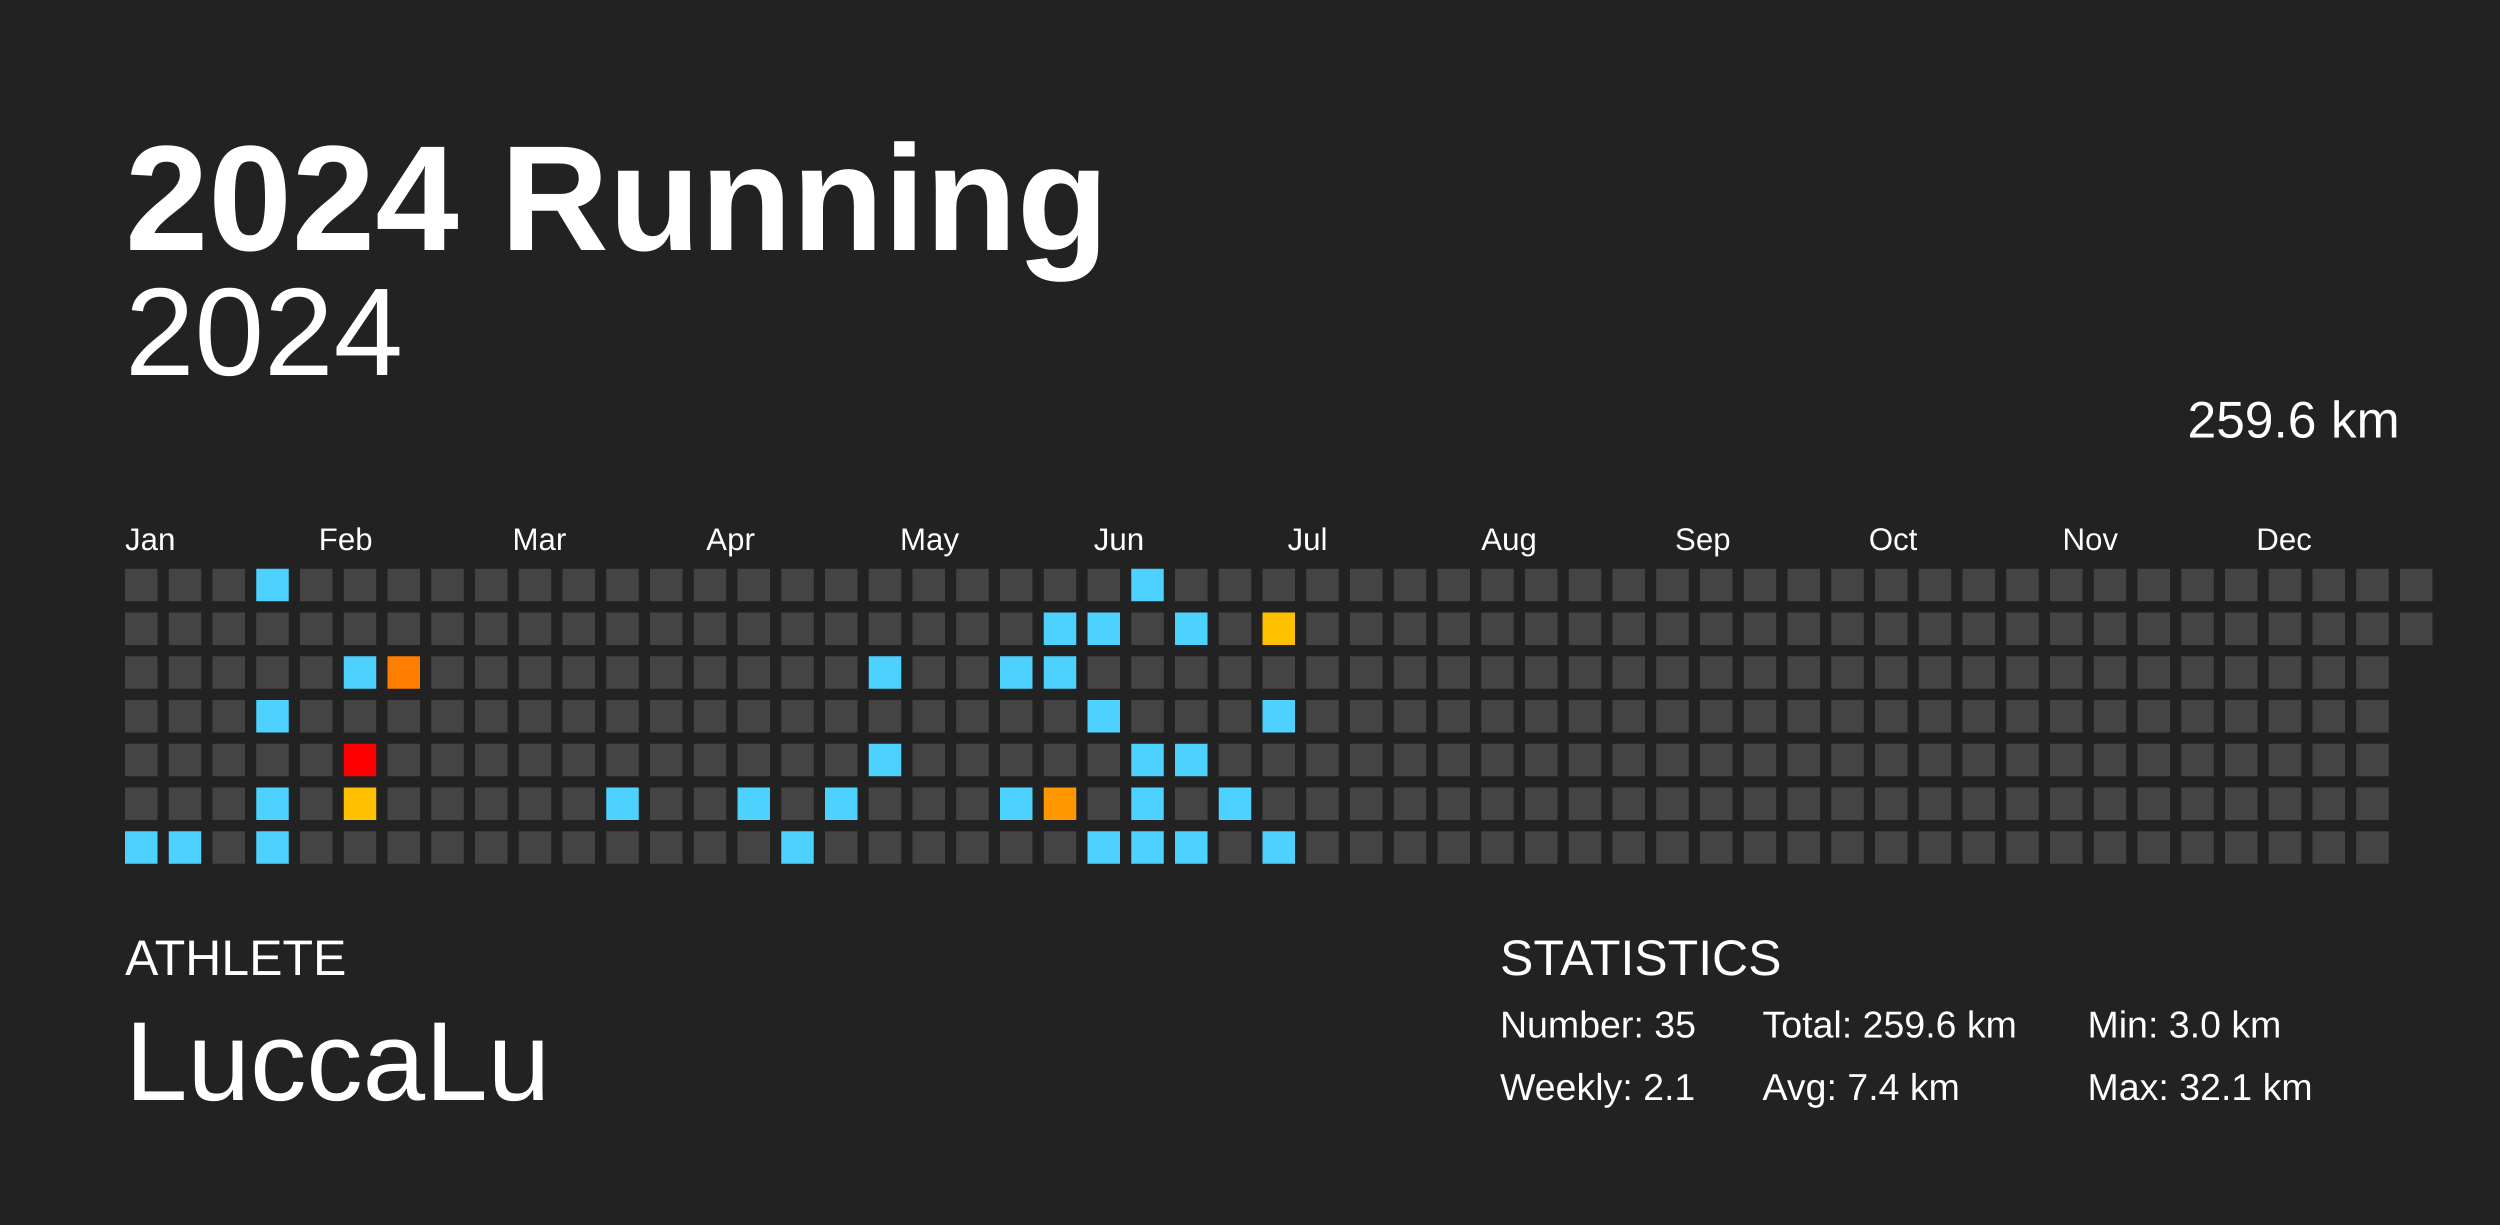
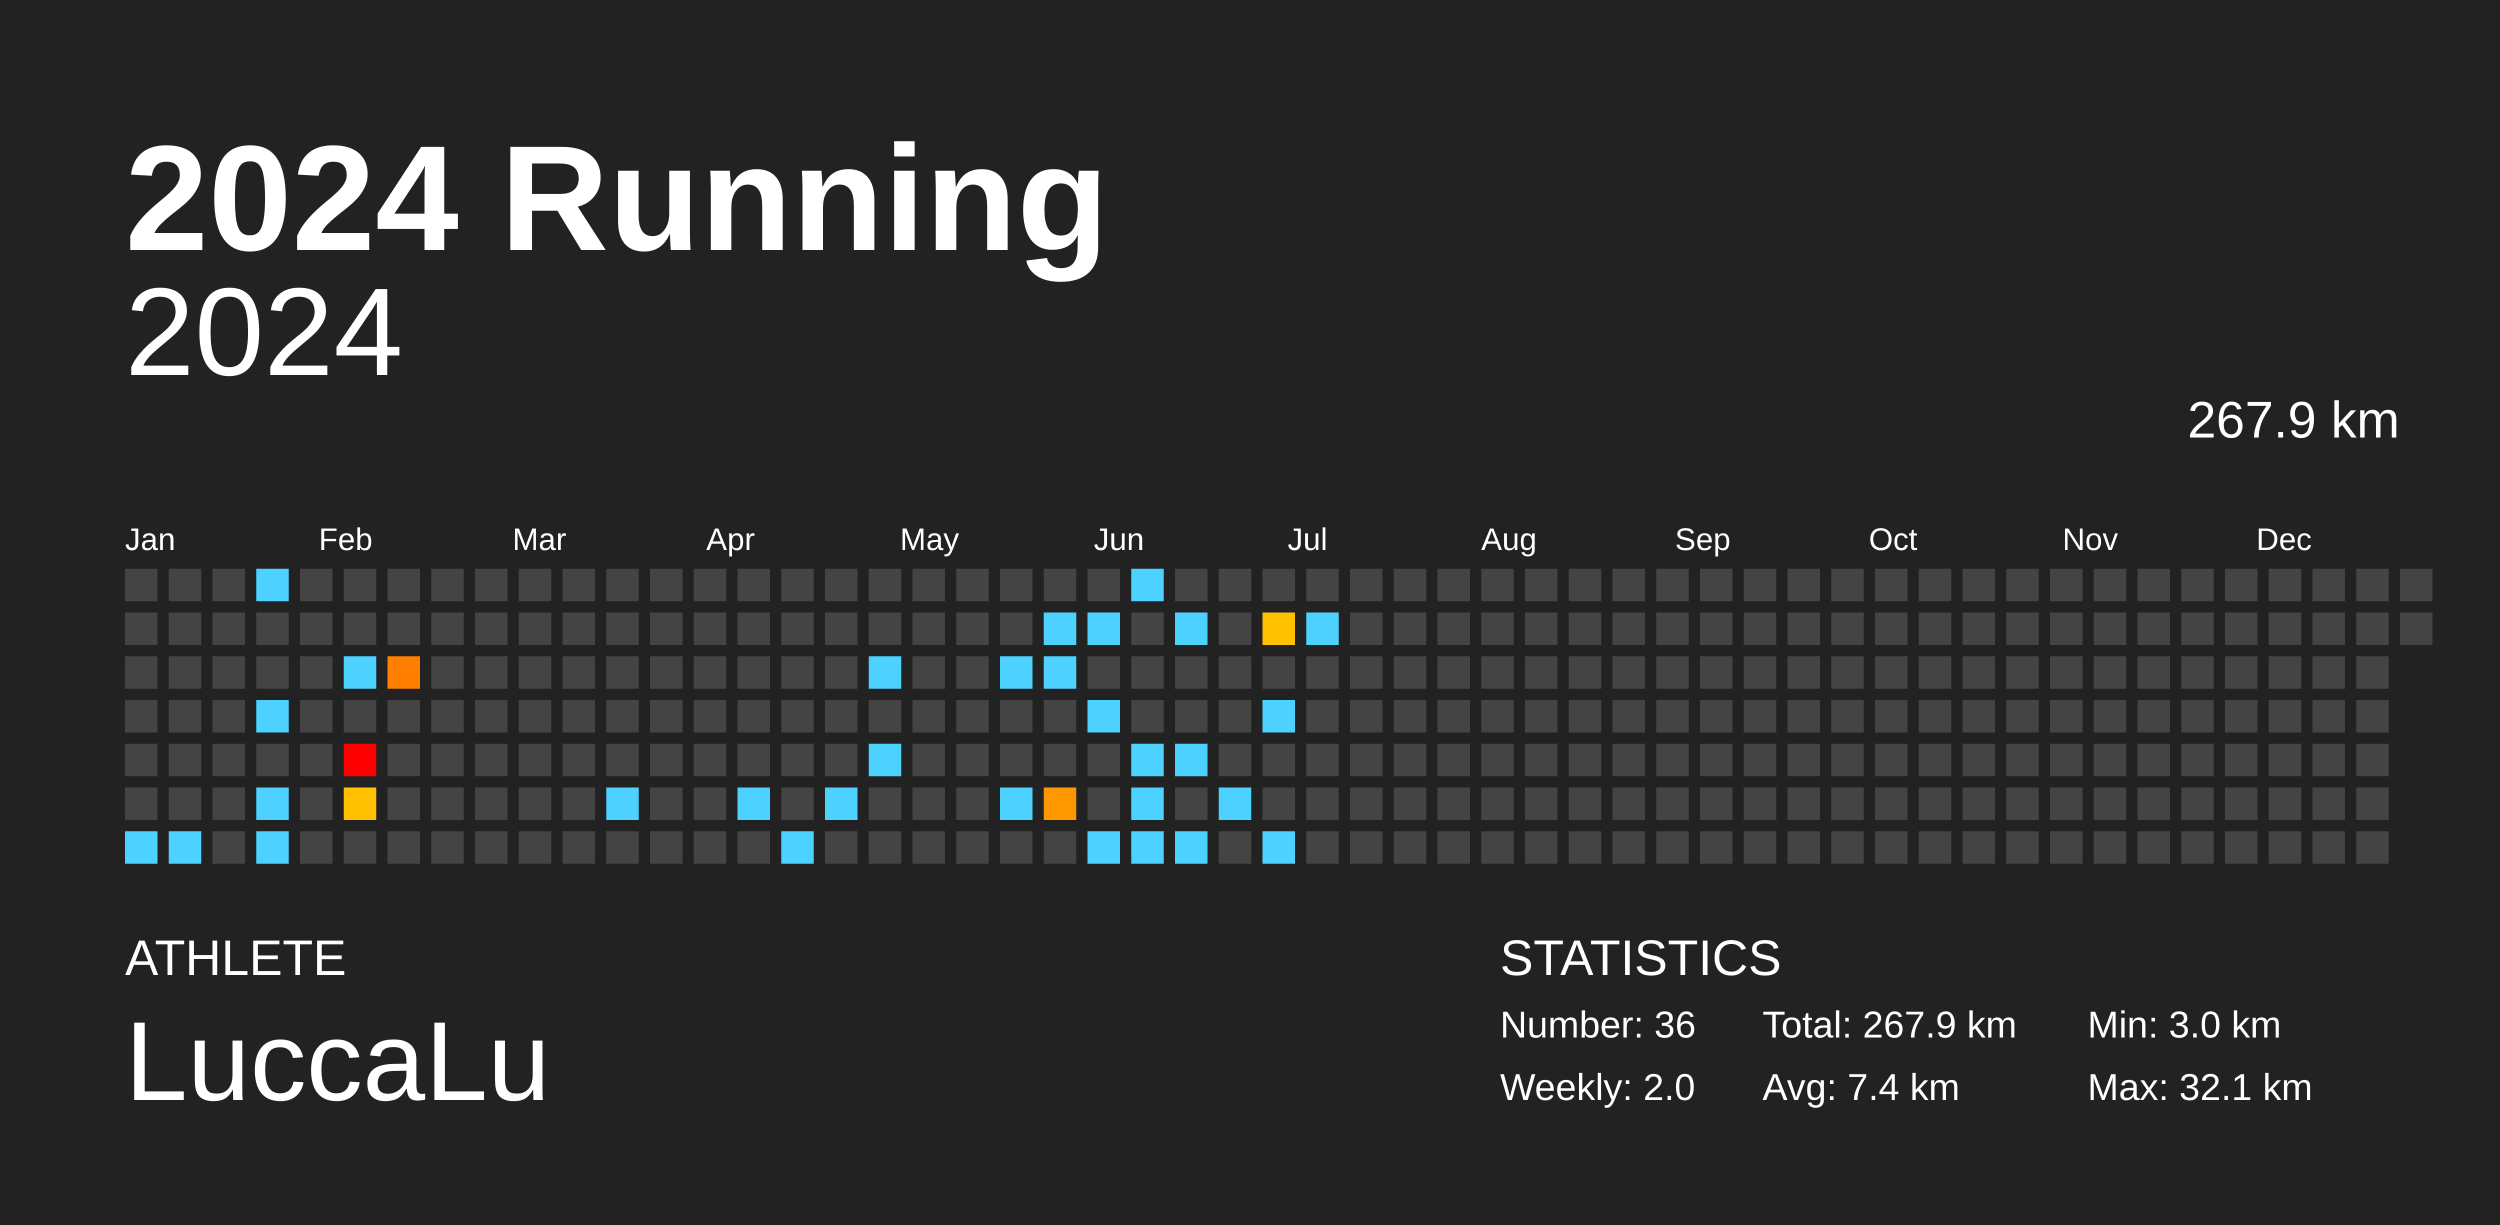
<svg xmlns="http://www.w3.org/2000/svg" baseProfile="full" height="98mm" version="1.1" viewBox="0,0,200,98" width="200mm">
  <defs />
  <rect fill="#222222" height="98" width="200" x="0" y="0" />
  <text fill="#FFFFFF" style="font-size:12px; font-family:Arial; font-weight:bold;" x="10" y="20">2024 Running</text>
  <text fill="#FFFFFF" style="font-size:4px; font-family:Arial" x="10" y="78">ATHLETE</text>
  <text fill="#FFFFFF" style="font-size:9px; font-family:Arial" x="10" y="88">LuccaLu</text>
  <text fill="#FFFFFF" style="font-size:4px; font-family:Arial" x="120" y="78">STATISTICS</text>
-   <text fill="#FFFFFF" style="font-size:3px; font-family:Arial" x="120" y="83">Number: 35</text>
-   <text fill="#FFFFFF" style="font-size:3px; font-family:Arial" x="120" y="88">Weekly: 2.1</text>
-   <text fill="#FFFFFF" style="font-size:3px; font-family:Arial" x="141" y="83">Total: 259.6 km</text>
+   <text fill="#FFFFFF" style="font-size:3px; font-family:Arial" x="120" y="83">Number: 36</text>
+   <text fill="#FFFFFF" style="font-size:3px; font-family:Arial" x="120" y="88">Weekly: 2.0</text>
+   <text fill="#FFFFFF" style="font-size:3px; font-family:Arial" x="141" y="83">Total: 267.9 km</text>
  <text fill="#FFFFFF" style="font-size:3px; font-family:Arial" x="141" y="88">Avg: 7.4 km</text>
  <text fill="#FFFFFF" style="font-size:3px; font-family:Arial" x="167" y="83">Min: 3.0 km</text>
  <text fill="#FFFFFF" style="font-size:3px; font-family:Arial" x="167" y="88">Max: 32.1 km</text>
  <text alignment-baseline="hanging" fill="#FFFFFF" style="font-size:10.0px; font-family:Arial;" x="10" y="30">2024</text>
-   <text alignment-baseline="hanging" fill="#FFFFFF" style="font-size:4.125px; font-family:Arial;" x="175" y="35">259.6 km</text>
+   <text alignment-baseline="hanging" fill="#FFFFFF" style="font-size:4.125px; font-family:Arial;" x="175" y="35">267.9 km</text>
  <text fill="#FFFFFF" style="font-size:2.5px; font-family:Arial" x="10.0" y="44">Jan</text>
  <text fill="#FFFFFF" style="font-size:2.5px; font-family:Arial" x="25.5" y="44">Feb</text>
  <text fill="#FFFFFF" style="font-size:2.5px; font-family:Arial" x="41.0" y="44">Mar</text>
  <text fill="#FFFFFF" style="font-size:2.5px; font-family:Arial" x="56.5" y="44">Apr</text>
  <text fill="#FFFFFF" style="font-size:2.5px; font-family:Arial" x="72.0" y="44">May</text>
  <text fill="#FFFFFF" style="font-size:2.5px; font-family:Arial" x="87.5" y="44">Jun</text>
  <text fill="#FFFFFF" style="font-size:2.5px; font-family:Arial" x="103.0" y="44">Jul</text>
  <text fill="#FFFFFF" style="font-size:2.5px; font-family:Arial" x="118.5" y="44">Aug</text>
  <text fill="#FFFFFF" style="font-size:2.5px; font-family:Arial" x="134.0" y="44">Sep</text>
  <text fill="#FFFFFF" style="font-size:2.5px; font-family:Arial" x="149.5" y="44">Oct</text>
  <text fill="#FFFFFF" style="font-size:2.5px; font-family:Arial" x="165.0" y="44">Nov</text>
  <text fill="#FFFFFF" style="font-size:2.5px; font-family:Arial" x="180.5" y="44">Dec</text>
  <rect fill="#444444" height="2.6" width="2.6" x="10.0" y="45.5" />
  <rect fill="#444444" height="2.6" width="2.6" x="10.0" y="49.0" />
  <rect fill="#444444" height="2.6" width="2.6" x="10.0" y="52.5" />
  <rect fill="#444444" height="2.6" width="2.6" x="10.0" y="56.0" />
  <rect fill="#444444" height="2.6" width="2.6" x="10.0" y="59.5" />
  <rect fill="#444444" height="2.6" width="2.6" x="10.0" y="63.0" />
  <rect fill="#4dd2ff" height="2.6" width="2.6" x="10.0" y="66.5" />
  <rect fill="#444444" height="2.6" width="2.6" x="13.5" y="45.5" />
  <rect fill="#444444" height="2.6" width="2.6" x="13.5" y="49.0" />
  <rect fill="#444444" height="2.6" width="2.6" x="13.5" y="52.5" />
  <rect fill="#444444" height="2.6" width="2.6" x="13.5" y="56.0" />
  <rect fill="#444444" height="2.6" width="2.6" x="13.5" y="59.5" />
  <rect fill="#444444" height="2.6" width="2.6" x="13.5" y="63.0" />
  <rect fill="#4dd2ff" height="2.6" width="2.6" x="13.5" y="66.5" />
  <rect fill="#444444" height="2.6" width="2.6" x="17.0" y="45.5" />
  <rect fill="#444444" height="2.6" width="2.6" x="17.0" y="49.0" />
  <rect fill="#444444" height="2.6" width="2.6" x="17.0" y="52.5" />
  <rect fill="#444444" height="2.6" width="2.6" x="17.0" y="56.0" />
  <rect fill="#444444" height="2.6" width="2.6" x="17.0" y="59.5" />
  <rect fill="#444444" height="2.6" width="2.6" x="17.0" y="63.0" />
  <rect fill="#444444" height="2.6" width="2.6" x="17.0" y="66.5" />
  <rect fill="#4dd2ff" height="2.6" width="2.6" x="20.5" y="45.5" />
  <rect fill="#444444" height="2.6" width="2.6" x="20.5" y="49.0" />
  <rect fill="#444444" height="2.6" width="2.6" x="20.5" y="52.5" />
  <rect fill="#4dd2ff" height="2.6" width="2.6" x="20.5" y="56.0" />
  <rect fill="#444444" height="2.6" width="2.6" x="20.5" y="59.5" />
  <rect fill="#4dd2ff" height="2.6" width="2.6" x="20.5" y="63.0" />
  <rect fill="#4dd2ff" height="2.6" width="2.6" x="20.5" y="66.5" />
  <rect fill="#444444" height="2.6" width="2.6" x="24.0" y="45.5" />
  <rect fill="#444444" height="2.6" width="2.6" x="24.0" y="49.0" />
  <rect fill="#444444" height="2.6" width="2.6" x="24.0" y="52.5" />
  <rect fill="#444444" height="2.6" width="2.6" x="24.0" y="56.0" />
  <rect fill="#444444" height="2.6" width="2.6" x="24.0" y="59.5" />
  <rect fill="#444444" height="2.6" width="2.6" x="24.0" y="63.0" />
  <rect fill="#444444" height="2.6" width="2.6" x="24.0" y="66.5" />
  <rect fill="#444444" height="2.6" width="2.6" x="27.5" y="45.5" />
  <rect fill="#444444" height="2.6" width="2.6" x="27.5" y="49.0" />
  <rect fill="#4dd2ff" height="2.6" width="2.6" x="27.5" y="52.5" />
  <rect fill="#444444" height="2.6" width="2.6" x="27.5" y="56.0" />
  <rect fill="red" height="2.6" width="2.6" x="27.5" y="59.5" />
  <rect fill="#ffc100" height="2.6" width="2.6" x="27.5" y="63.0" />
  <rect fill="#444444" height="2.6" width="2.6" x="27.5" y="66.5" />
  <rect fill="#444444" height="2.6" width="2.6" x="31.0" y="45.5" />
  <rect fill="#444444" height="2.6" width="2.6" x="31.0" y="49.0" />
  <rect fill="#ff7e00" height="2.6" width="2.6" x="31.0" y="52.5" />
  <rect fill="#444444" height="2.6" width="2.6" x="31.0" y="56.0" />
  <rect fill="#444444" height="2.6" width="2.6" x="31.0" y="59.5" />
  <rect fill="#444444" height="2.6" width="2.6" x="31.0" y="63.0" />
  <rect fill="#444444" height="2.6" width="2.6" x="31.0" y="66.5" />
  <rect fill="#444444" height="2.6" width="2.6" x="34.5" y="45.5" />
  <rect fill="#444444" height="2.6" width="2.6" x="34.5" y="49.0" />
  <rect fill="#444444" height="2.6" width="2.6" x="34.5" y="52.5" />
  <rect fill="#444444" height="2.6" width="2.6" x="34.5" y="56.0" />
  <rect fill="#444444" height="2.6" width="2.6" x="34.5" y="59.5" />
  <rect fill="#444444" height="2.6" width="2.6" x="34.5" y="63.0" />
  <rect fill="#444444" height="2.6" width="2.6" x="34.5" y="66.5" />
  <rect fill="#444444" height="2.6" width="2.6" x="38.0" y="45.5" />
  <rect fill="#444444" height="2.6" width="2.6" x="38.0" y="49.0" />
  <rect fill="#444444" height="2.6" width="2.6" x="38.0" y="52.5" />
  <rect fill="#444444" height="2.6" width="2.6" x="38.0" y="56.0" />
  <rect fill="#444444" height="2.6" width="2.6" x="38.0" y="59.5" />
  <rect fill="#444444" height="2.6" width="2.6" x="38.0" y="63.0" />
  <rect fill="#444444" height="2.6" width="2.6" x="38.0" y="66.5" />
  <rect fill="#444444" height="2.6" width="2.6" x="41.5" y="45.5" />
  <rect fill="#444444" height="2.6" width="2.6" x="41.5" y="49.0" />
  <rect fill="#444444" height="2.6" width="2.6" x="41.5" y="52.5" />
  <rect fill="#444444" height="2.6" width="2.6" x="41.5" y="56.0" />
  <rect fill="#444444" height="2.6" width="2.6" x="41.5" y="59.5" />
  <rect fill="#444444" height="2.6" width="2.6" x="41.5" y="63.0" />
  <rect fill="#444444" height="2.6" width="2.6" x="41.5" y="66.5" />
  <rect fill="#444444" height="2.6" width="2.6" x="45.0" y="45.5" />
  <rect fill="#444444" height="2.6" width="2.6" x="45.0" y="49.0" />
  <rect fill="#444444" height="2.6" width="2.6" x="45.0" y="52.5" />
  <rect fill="#444444" height="2.6" width="2.6" x="45.0" y="56.0" />
  <rect fill="#444444" height="2.6" width="2.6" x="45.0" y="59.5" />
  <rect fill="#444444" height="2.6" width="2.6" x="45.0" y="63.0" />
  <rect fill="#444444" height="2.6" width="2.6" x="45.0" y="66.5" />
  <rect fill="#444444" height="2.6" width="2.6" x="48.5" y="45.5" />
  <rect fill="#444444" height="2.6" width="2.6" x="48.5" y="49.0" />
  <rect fill="#444444" height="2.6" width="2.6" x="48.5" y="52.5" />
  <rect fill="#444444" height="2.6" width="2.6" x="48.5" y="56.0" />
  <rect fill="#444444" height="2.6" width="2.6" x="48.5" y="59.5" />
  <rect fill="#4dd2ff" height="2.6" width="2.6" x="48.5" y="63.0" />
  <rect fill="#444444" height="2.6" width="2.6" x="48.5" y="66.5" />
  <rect fill="#444444" height="2.6" width="2.6" x="52.0" y="45.5" />
  <rect fill="#444444" height="2.6" width="2.6" x="52.0" y="49.0" />
  <rect fill="#444444" height="2.6" width="2.6" x="52.0" y="52.5" />
  <rect fill="#444444" height="2.6" width="2.6" x="52.0" y="56.0" />
  <rect fill="#444444" height="2.6" width="2.6" x="52.0" y="59.5" />
  <rect fill="#444444" height="2.6" width="2.6" x="52.0" y="63.0" />
  <rect fill="#444444" height="2.6" width="2.6" x="52.0" y="66.5" />
  <rect fill="#444444" height="2.6" width="2.6" x="55.5" y="45.5" />
  <rect fill="#444444" height="2.6" width="2.6" x="55.5" y="49.0" />
  <rect fill="#444444" height="2.6" width="2.6" x="55.5" y="52.5" />
  <rect fill="#444444" height="2.6" width="2.6" x="55.5" y="56.0" />
  <rect fill="#444444" height="2.6" width="2.6" x="55.5" y="59.5" />
  <rect fill="#444444" height="2.6" width="2.6" x="55.5" y="63.0" />
  <rect fill="#444444" height="2.6" width="2.6" x="55.5" y="66.5" />
  <rect fill="#444444" height="2.6" width="2.6" x="59.0" y="45.5" />
  <rect fill="#444444" height="2.6" width="2.6" x="59.0" y="49.0" />
  <rect fill="#444444" height="2.6" width="2.6" x="59.0" y="52.5" />
  <rect fill="#444444" height="2.6" width="2.6" x="59.0" y="56.0" />
  <rect fill="#444444" height="2.6" width="2.6" x="59.0" y="59.5" />
  <rect fill="#4dd2ff" height="2.6" width="2.6" x="59.0" y="63.0" />
  <rect fill="#444444" height="2.6" width="2.6" x="59.0" y="66.5" />
  <rect fill="#444444" height="2.6" width="2.6" x="62.5" y="45.5" />
  <rect fill="#444444" height="2.6" width="2.6" x="62.5" y="49.0" />
  <rect fill="#444444" height="2.6" width="2.6" x="62.5" y="52.5" />
  <rect fill="#444444" height="2.6" width="2.6" x="62.5" y="56.0" />
  <rect fill="#444444" height="2.6" width="2.6" x="62.5" y="59.5" />
  <rect fill="#444444" height="2.6" width="2.6" x="62.5" y="63.0" />
  <rect fill="#4dd2ff" height="2.6" width="2.6" x="62.5" y="66.5" />
  <rect fill="#444444" height="2.6" width="2.6" x="66.0" y="45.5" />
  <rect fill="#444444" height="2.6" width="2.6" x="66.0" y="49.0" />
  <rect fill="#444444" height="2.6" width="2.6" x="66.0" y="52.5" />
  <rect fill="#444444" height="2.6" width="2.6" x="66.0" y="56.0" />
  <rect fill="#444444" height="2.6" width="2.6" x="66.0" y="59.5" />
  <rect fill="#4dd2ff" height="2.6" width="2.6" x="66.0" y="63.0" />
  <rect fill="#444444" height="2.6" width="2.6" x="66.0" y="66.5" />
  <rect fill="#444444" height="2.6" width="2.6" x="69.5" y="45.5" />
  <rect fill="#444444" height="2.6" width="2.6" x="69.5" y="49.0" />
  <rect fill="#4dd2ff" height="2.6" width="2.6" x="69.5" y="52.5" />
  <rect fill="#444444" height="2.6" width="2.6" x="69.5" y="56.0" />
  <rect fill="#4dd2ff" height="2.6" width="2.6" x="69.5" y="59.5" />
  <rect fill="#444444" height="2.6" width="2.6" x="69.5" y="63.0" />
  <rect fill="#444444" height="2.6" width="2.6" x="69.5" y="66.5" />
  <rect fill="#444444" height="2.6" width="2.6" x="73.0" y="45.5" />
  <rect fill="#444444" height="2.6" width="2.6" x="73.0" y="49.0" />
  <rect fill="#444444" height="2.6" width="2.6" x="73.0" y="52.5" />
  <rect fill="#444444" height="2.6" width="2.6" x="73.0" y="56.0" />
  <rect fill="#444444" height="2.6" width="2.6" x="73.0" y="59.5" />
  <rect fill="#444444" height="2.6" width="2.6" x="73.0" y="63.0" />
  <rect fill="#444444" height="2.6" width="2.6" x="73.0" y="66.5" />
  <rect fill="#444444" height="2.6" width="2.6" x="76.5" y="45.5" />
  <rect fill="#444444" height="2.6" width="2.6" x="76.5" y="49.0" />
  <rect fill="#444444" height="2.6" width="2.6" x="76.5" y="52.5" />
  <rect fill="#444444" height="2.6" width="2.6" x="76.5" y="56.0" />
  <rect fill="#444444" height="2.6" width="2.6" x="76.5" y="59.5" />
  <rect fill="#444444" height="2.6" width="2.6" x="76.5" y="63.0" />
  <rect fill="#444444" height="2.6" width="2.6" x="76.5" y="66.5" />
  <rect fill="#444444" height="2.6" width="2.6" x="80.0" y="45.5" />
  <rect fill="#444444" height="2.6" width="2.6" x="80.0" y="49.0" />
  <rect fill="#4dd2ff" height="2.6" width="2.6" x="80.0" y="52.5" />
  <rect fill="#444444" height="2.6" width="2.6" x="80.0" y="56.0" />
  <rect fill="#444444" height="2.6" width="2.6" x="80.0" y="59.5" />
  <rect fill="#4dd2ff" height="2.6" width="2.6" x="80.0" y="63.0" />
  <rect fill="#444444" height="2.6" width="2.6" x="80.0" y="66.5" />
  <rect fill="#444444" height="2.6" width="2.6" x="83.5" y="45.5" />
  <rect fill="#4dd2ff" height="2.6" width="2.6" x="83.5" y="49.0" />
  <rect fill="#4dd2ff" height="2.6" width="2.6" x="83.5" y="52.5" />
  <rect fill="#444444" height="2.6" width="2.6" x="83.5" y="56.0" />
  <rect fill="#444444" height="2.6" width="2.6" x="83.5" y="59.5" />
  <rect fill="#ff9700" height="2.6" width="2.6" x="83.5" y="63.0" />
  <rect fill="#444444" height="2.6" width="2.6" x="83.5" y="66.5" />
  <rect fill="#444444" height="2.6" width="2.6" x="87.0" y="45.5" />
  <rect fill="#4dd2ff" height="2.6" width="2.6" x="87.0" y="49.0" />
  <rect fill="#444444" height="2.6" width="2.6" x="87.0" y="52.5" />
  <rect fill="#4dd2ff" height="2.6" width="2.6" x="87.0" y="56.0" />
  <rect fill="#444444" height="2.6" width="2.6" x="87.0" y="59.5" />
  <rect fill="#444444" height="2.6" width="2.6" x="87.0" y="63.0" />
  <rect fill="#4dd2ff" height="2.6" width="2.6" x="87.0" y="66.5" />
  <rect fill="#4dd2ff" height="2.6" width="2.6" x="90.5" y="45.5" />
  <rect fill="#444444" height="2.6" width="2.6" x="90.5" y="49.0" />
  <rect fill="#444444" height="2.6" width="2.6" x="90.5" y="52.5" />
  <rect fill="#444444" height="2.6" width="2.6" x="90.5" y="56.0" />
  <rect fill="#4dd2ff" height="2.6" width="2.6" x="90.5" y="59.5" />
  <rect fill="#4dd2ff" height="2.6" width="2.6" x="90.5" y="63.0" />
  <rect fill="#4dd2ff" height="2.6" width="2.6" x="90.5" y="66.5" />
  <rect fill="#444444" height="2.6" width="2.6" x="94.0" y="45.5" />
  <rect fill="#4dd2ff" height="2.6" width="2.6" x="94.0" y="49.0" />
  <rect fill="#444444" height="2.6" width="2.6" x="94.0" y="52.5" />
  <rect fill="#444444" height="2.6" width="2.6" x="94.0" y="56.0" />
  <rect fill="#4dd2ff" height="2.6" width="2.6" x="94.0" y="59.5" />
  <rect fill="#444444" height="2.6" width="2.6" x="94.0" y="63.0" />
  <rect fill="#4dd2ff" height="2.6" width="2.6" x="94.0" y="66.5" />
  <rect fill="#444444" height="2.6" width="2.6" x="97.5" y="45.5" />
  <rect fill="#444444" height="2.6" width="2.6" x="97.5" y="49.0" />
  <rect fill="#444444" height="2.6" width="2.6" x="97.5" y="52.5" />
  <rect fill="#444444" height="2.6" width="2.6" x="97.5" y="56.0" />
  <rect fill="#444444" height="2.6" width="2.6" x="97.5" y="59.5" />
  <rect fill="#4dd2ff" height="2.6" width="2.6" x="97.5" y="63.0" />
  <rect fill="#444444" height="2.6" width="2.6" x="97.5" y="66.5" />
  <rect fill="#444444" height="2.6" width="2.6" x="101.0" y="45.5" />
  <rect fill="#ffc000" height="2.6" width="2.6" x="101.0" y="49.0" />
  <rect fill="#444444" height="2.6" width="2.6" x="101.0" y="52.5" />
  <rect fill="#4dd2ff" height="2.6" width="2.6" x="101.0" y="56.0" />
  <rect fill="#444444" height="2.6" width="2.6" x="101.0" y="59.5" />
  <rect fill="#444444" height="2.6" width="2.6" x="101.0" y="63.0" />
  <rect fill="#4dd2ff" height="2.6" width="2.6" x="101.0" y="66.5" />
  <rect fill="#444444" height="2.6" width="2.6" x="104.5" y="45.5" />
-   <rect fill="#444444" height="2.6" width="2.6" x="104.5" y="49.0" />
+   <rect fill="#4dd2ff" height="2.6" width="2.6" x="104.5" y="49.0" />
  <rect fill="#444444" height="2.6" width="2.6" x="104.5" y="52.5" />
  <rect fill="#444444" height="2.6" width="2.6" x="104.5" y="56.0" />
  <rect fill="#444444" height="2.6" width="2.6" x="104.5" y="59.5" />
  <rect fill="#444444" height="2.6" width="2.6" x="104.5" y="63.0" />
  <rect fill="#444444" height="2.6" width="2.6" x="104.5" y="66.5" />
  <rect fill="#444444" height="2.6" width="2.6" x="108.0" y="45.5" />
  <rect fill="#444444" height="2.6" width="2.6" x="108.0" y="49.0" />
  <rect fill="#444444" height="2.6" width="2.6" x="108.0" y="52.5" />
  <rect fill="#444444" height="2.6" width="2.6" x="108.0" y="56.0" />
  <rect fill="#444444" height="2.6" width="2.6" x="108.0" y="59.5" />
  <rect fill="#444444" height="2.6" width="2.6" x="108.0" y="63.0" />
  <rect fill="#444444" height="2.6" width="2.6" x="108.0" y="66.5" />
  <rect fill="#444444" height="2.6" width="2.6" x="111.5" y="45.5" />
  <rect fill="#444444" height="2.6" width="2.6" x="111.5" y="49.0" />
  <rect fill="#444444" height="2.6" width="2.6" x="111.5" y="52.5" />
  <rect fill="#444444" height="2.6" width="2.6" x="111.5" y="56.0" />
  <rect fill="#444444" height="2.6" width="2.6" x="111.5" y="59.5" />
  <rect fill="#444444" height="2.6" width="2.6" x="111.5" y="63.0" />
  <rect fill="#444444" height="2.6" width="2.6" x="111.5" y="66.5" />
  <rect fill="#444444" height="2.6" width="2.6" x="115.0" y="45.5" />
  <rect fill="#444444" height="2.6" width="2.6" x="115.0" y="49.0" />
  <rect fill="#444444" height="2.6" width="2.6" x="115.0" y="52.5" />
  <rect fill="#444444" height="2.6" width="2.6" x="115.0" y="56.0" />
  <rect fill="#444444" height="2.6" width="2.6" x="115.0" y="59.5" />
  <rect fill="#444444" height="2.6" width="2.6" x="115.0" y="63.0" />
  <rect fill="#444444" height="2.6" width="2.6" x="115.0" y="66.5" />
  <rect fill="#444444" height="2.6" width="2.6" x="118.5" y="45.5" />
  <rect fill="#444444" height="2.6" width="2.6" x="118.5" y="49.0" />
  <rect fill="#444444" height="2.6" width="2.6" x="118.5" y="52.5" />
  <rect fill="#444444" height="2.6" width="2.6" x="118.5" y="56.0" />
  <rect fill="#444444" height="2.6" width="2.6" x="118.5" y="59.5" />
  <rect fill="#444444" height="2.6" width="2.6" x="118.5" y="63.0" />
  <rect fill="#444444" height="2.6" width="2.6" x="118.5" y="66.5" />
  <rect fill="#444444" height="2.6" width="2.6" x="122.0" y="45.5" />
  <rect fill="#444444" height="2.6" width="2.6" x="122.0" y="49.0" />
  <rect fill="#444444" height="2.6" width="2.6" x="122.0" y="52.5" />
  <rect fill="#444444" height="2.6" width="2.6" x="122.0" y="56.0" />
  <rect fill="#444444" height="2.6" width="2.6" x="122.0" y="59.5" />
  <rect fill="#444444" height="2.6" width="2.6" x="122.0" y="63.0" />
  <rect fill="#444444" height="2.6" width="2.6" x="122.0" y="66.5" />
  <rect fill="#444444" height="2.6" width="2.6" x="125.5" y="45.5" />
  <rect fill="#444444" height="2.6" width="2.6" x="125.5" y="49.0" />
  <rect fill="#444444" height="2.6" width="2.6" x="125.5" y="52.5" />
  <rect fill="#444444" height="2.6" width="2.6" x="125.5" y="56.0" />
  <rect fill="#444444" height="2.6" width="2.6" x="125.5" y="59.5" />
  <rect fill="#444444" height="2.6" width="2.6" x="125.5" y="63.0" />
  <rect fill="#444444" height="2.6" width="2.6" x="125.5" y="66.5" />
  <rect fill="#444444" height="2.6" width="2.6" x="129.0" y="45.5" />
  <rect fill="#444444" height="2.6" width="2.6" x="129.0" y="49.0" />
  <rect fill="#444444" height="2.6" width="2.6" x="129.0" y="52.5" />
  <rect fill="#444444" height="2.6" width="2.6" x="129.0" y="56.0" />
  <rect fill="#444444" height="2.6" width="2.6" x="129.0" y="59.5" />
  <rect fill="#444444" height="2.6" width="2.6" x="129.0" y="63.0" />
  <rect fill="#444444" height="2.6" width="2.6" x="129.0" y="66.5" />
  <rect fill="#444444" height="2.6" width="2.6" x="132.5" y="45.5" />
  <rect fill="#444444" height="2.6" width="2.6" x="132.5" y="49.0" />
  <rect fill="#444444" height="2.6" width="2.6" x="132.5" y="52.5" />
  <rect fill="#444444" height="2.6" width="2.6" x="132.5" y="56.0" />
  <rect fill="#444444" height="2.6" width="2.6" x="132.5" y="59.5" />
  <rect fill="#444444" height="2.6" width="2.6" x="132.5" y="63.0" />
  <rect fill="#444444" height="2.6" width="2.6" x="132.5" y="66.5" />
  <rect fill="#444444" height="2.6" width="2.6" x="136.0" y="45.5" />
  <rect fill="#444444" height="2.6" width="2.6" x="136.0" y="49.0" />
  <rect fill="#444444" height="2.6" width="2.6" x="136.0" y="52.5" />
  <rect fill="#444444" height="2.6" width="2.6" x="136.0" y="56.0" />
  <rect fill="#444444" height="2.6" width="2.6" x="136.0" y="59.5" />
  <rect fill="#444444" height="2.6" width="2.6" x="136.0" y="63.0" />
  <rect fill="#444444" height="2.6" width="2.6" x="136.0" y="66.5" />
  <rect fill="#444444" height="2.6" width="2.6" x="139.5" y="45.5" />
  <rect fill="#444444" height="2.6" width="2.6" x="139.5" y="49.0" />
  <rect fill="#444444" height="2.6" width="2.6" x="139.5" y="52.5" />
  <rect fill="#444444" height="2.6" width="2.6" x="139.5" y="56.0" />
  <rect fill="#444444" height="2.6" width="2.6" x="139.5" y="59.5" />
  <rect fill="#444444" height="2.6" width="2.6" x="139.5" y="63.0" />
  <rect fill="#444444" height="2.6" width="2.6" x="139.5" y="66.5" />
  <rect fill="#444444" height="2.6" width="2.6" x="143.0" y="45.5" />
  <rect fill="#444444" height="2.6" width="2.6" x="143.0" y="49.0" />
  <rect fill="#444444" height="2.6" width="2.6" x="143.0" y="52.5" />
  <rect fill="#444444" height="2.6" width="2.6" x="143.0" y="56.0" />
  <rect fill="#444444" height="2.6" width="2.6" x="143.0" y="59.5" />
  <rect fill="#444444" height="2.6" width="2.6" x="143.0" y="63.0" />
  <rect fill="#444444" height="2.6" width="2.6" x="143.0" y="66.5" />
  <rect fill="#444444" height="2.6" width="2.6" x="146.5" y="45.5" />
  <rect fill="#444444" height="2.6" width="2.6" x="146.5" y="49.0" />
  <rect fill="#444444" height="2.6" width="2.6" x="146.5" y="52.5" />
  <rect fill="#444444" height="2.6" width="2.6" x="146.5" y="56.0" />
  <rect fill="#444444" height="2.6" width="2.6" x="146.5" y="59.5" />
  <rect fill="#444444" height="2.6" width="2.6" x="146.5" y="63.0" />
  <rect fill="#444444" height="2.6" width="2.6" x="146.5" y="66.5" />
  <rect fill="#444444" height="2.6" width="2.6" x="150.0" y="45.5" />
  <rect fill="#444444" height="2.6" width="2.6" x="150.0" y="49.0" />
  <rect fill="#444444" height="2.6" width="2.6" x="150.0" y="52.5" />
  <rect fill="#444444" height="2.6" width="2.6" x="150.0" y="56.0" />
  <rect fill="#444444" height="2.6" width="2.6" x="150.0" y="59.5" />
  <rect fill="#444444" height="2.6" width="2.6" x="150.0" y="63.0" />
  <rect fill="#444444" height="2.6" width="2.6" x="150.0" y="66.5" />
  <rect fill="#444444" height="2.6" width="2.6" x="153.5" y="45.5" />
  <rect fill="#444444" height="2.6" width="2.6" x="153.5" y="49.0" />
  <rect fill="#444444" height="2.6" width="2.6" x="153.5" y="52.5" />
  <rect fill="#444444" height="2.6" width="2.6" x="153.5" y="56.0" />
  <rect fill="#444444" height="2.6" width="2.6" x="153.5" y="59.5" />
  <rect fill="#444444" height="2.6" width="2.6" x="153.5" y="63.0" />
  <rect fill="#444444" height="2.6" width="2.6" x="153.5" y="66.5" />
  <rect fill="#444444" height="2.6" width="2.6" x="157.0" y="45.5" />
  <rect fill="#444444" height="2.6" width="2.6" x="157.0" y="49.0" />
  <rect fill="#444444" height="2.6" width="2.6" x="157.0" y="52.5" />
  <rect fill="#444444" height="2.6" width="2.6" x="157.0" y="56.0" />
  <rect fill="#444444" height="2.6" width="2.6" x="157.0" y="59.5" />
  <rect fill="#444444" height="2.6" width="2.6" x="157.0" y="63.0" />
  <rect fill="#444444" height="2.6" width="2.6" x="157.0" y="66.5" />
  <rect fill="#444444" height="2.6" width="2.6" x="160.5" y="45.5" />
  <rect fill="#444444" height="2.6" width="2.6" x="160.5" y="49.0" />
  <rect fill="#444444" height="2.6" width="2.6" x="160.5" y="52.5" />
  <rect fill="#444444" height="2.6" width="2.6" x="160.5" y="56.0" />
  <rect fill="#444444" height="2.6" width="2.6" x="160.5" y="59.5" />
  <rect fill="#444444" height="2.6" width="2.6" x="160.5" y="63.0" />
  <rect fill="#444444" height="2.6" width="2.6" x="160.5" y="66.5" />
  <rect fill="#444444" height="2.6" width="2.6" x="164.0" y="45.5" />
  <rect fill="#444444" height="2.6" width="2.6" x="164.0" y="49.0" />
  <rect fill="#444444" height="2.6" width="2.6" x="164.0" y="52.5" />
  <rect fill="#444444" height="2.6" width="2.6" x="164.0" y="56.0" />
  <rect fill="#444444" height="2.6" width="2.6" x="164.0" y="59.5" />
  <rect fill="#444444" height="2.6" width="2.6" x="164.0" y="63.0" />
  <rect fill="#444444" height="2.6" width="2.6" x="164.0" y="66.5" />
  <rect fill="#444444" height="2.6" width="2.6" x="167.5" y="45.5" />
  <rect fill="#444444" height="2.6" width="2.6" x="167.5" y="49.0" />
  <rect fill="#444444" height="2.6" width="2.6" x="167.5" y="52.5" />
  <rect fill="#444444" height="2.6" width="2.6" x="167.5" y="56.0" />
  <rect fill="#444444" height="2.6" width="2.6" x="167.5" y="59.5" />
  <rect fill="#444444" height="2.6" width="2.6" x="167.5" y="63.0" />
  <rect fill="#444444" height="2.6" width="2.6" x="167.5" y="66.5" />
  <rect fill="#444444" height="2.6" width="2.6" x="171.0" y="45.5" />
  <rect fill="#444444" height="2.6" width="2.6" x="171.0" y="49.0" />
  <rect fill="#444444" height="2.6" width="2.6" x="171.0" y="52.5" />
  <rect fill="#444444" height="2.6" width="2.6" x="171.0" y="56.0" />
  <rect fill="#444444" height="2.6" width="2.6" x="171.0" y="59.5" />
  <rect fill="#444444" height="2.6" width="2.6" x="171.0" y="63.0" />
  <rect fill="#444444" height="2.6" width="2.6" x="171.0" y="66.5" />
  <rect fill="#444444" height="2.6" width="2.6" x="174.5" y="45.5" />
  <rect fill="#444444" height="2.6" width="2.6" x="174.5" y="49.0" />
  <rect fill="#444444" height="2.6" width="2.6" x="174.5" y="52.5" />
  <rect fill="#444444" height="2.6" width="2.6" x="174.5" y="56.0" />
  <rect fill="#444444" height="2.6" width="2.6" x="174.5" y="59.5" />
  <rect fill="#444444" height="2.6" width="2.6" x="174.5" y="63.0" />
  <rect fill="#444444" height="2.6" width="2.6" x="174.5" y="66.5" />
  <rect fill="#444444" height="2.6" width="2.6" x="178.0" y="45.5" />
  <rect fill="#444444" height="2.6" width="2.6" x="178.0" y="49.0" />
  <rect fill="#444444" height="2.6" width="2.6" x="178.0" y="52.5" />
  <rect fill="#444444" height="2.6" width="2.6" x="178.0" y="56.0" />
  <rect fill="#444444" height="2.6" width="2.6" x="178.0" y="59.5" />
  <rect fill="#444444" height="2.6" width="2.6" x="178.0" y="63.0" />
  <rect fill="#444444" height="2.6" width="2.6" x="178.0" y="66.5" />
  <rect fill="#444444" height="2.6" width="2.6" x="181.5" y="45.5" />
  <rect fill="#444444" height="2.6" width="2.6" x="181.5" y="49.0" />
  <rect fill="#444444" height="2.6" width="2.6" x="181.5" y="52.5" />
  <rect fill="#444444" height="2.6" width="2.6" x="181.5" y="56.0" />
  <rect fill="#444444" height="2.6" width="2.6" x="181.5" y="59.5" />
  <rect fill="#444444" height="2.6" width="2.6" x="181.5" y="63.0" />
  <rect fill="#444444" height="2.6" width="2.6" x="181.5" y="66.5" />
  <rect fill="#444444" height="2.6" width="2.6" x="185.0" y="45.5" />
  <rect fill="#444444" height="2.6" width="2.6" x="185.0" y="49.0" />
  <rect fill="#444444" height="2.6" width="2.6" x="185.0" y="52.5" />
  <rect fill="#444444" height="2.6" width="2.6" x="185.0" y="56.0" />
  <rect fill="#444444" height="2.6" width="2.6" x="185.0" y="59.5" />
  <rect fill="#444444" height="2.6" width="2.6" x="185.0" y="63.0" />
  <rect fill="#444444" height="2.6" width="2.6" x="185.0" y="66.5" />
  <rect fill="#444444" height="2.6" width="2.6" x="188.5" y="45.5" />
  <rect fill="#444444" height="2.6" width="2.6" x="188.5" y="49.0" />
  <rect fill="#444444" height="2.6" width="2.6" x="188.5" y="52.5" />
  <rect fill="#444444" height="2.6" width="2.6" x="188.5" y="56.0" />
  <rect fill="#444444" height="2.6" width="2.6" x="188.5" y="59.5" />
  <rect fill="#444444" height="2.6" width="2.6" x="188.5" y="63.0" />
  <rect fill="#444444" height="2.6" width="2.6" x="188.5" y="66.5" />
  <rect fill="#444444" height="2.6" width="2.6" x="192.0" y="45.5" />
  <rect fill="#444444" height="2.6" width="2.6" x="192.0" y="49.0" />
</svg>
